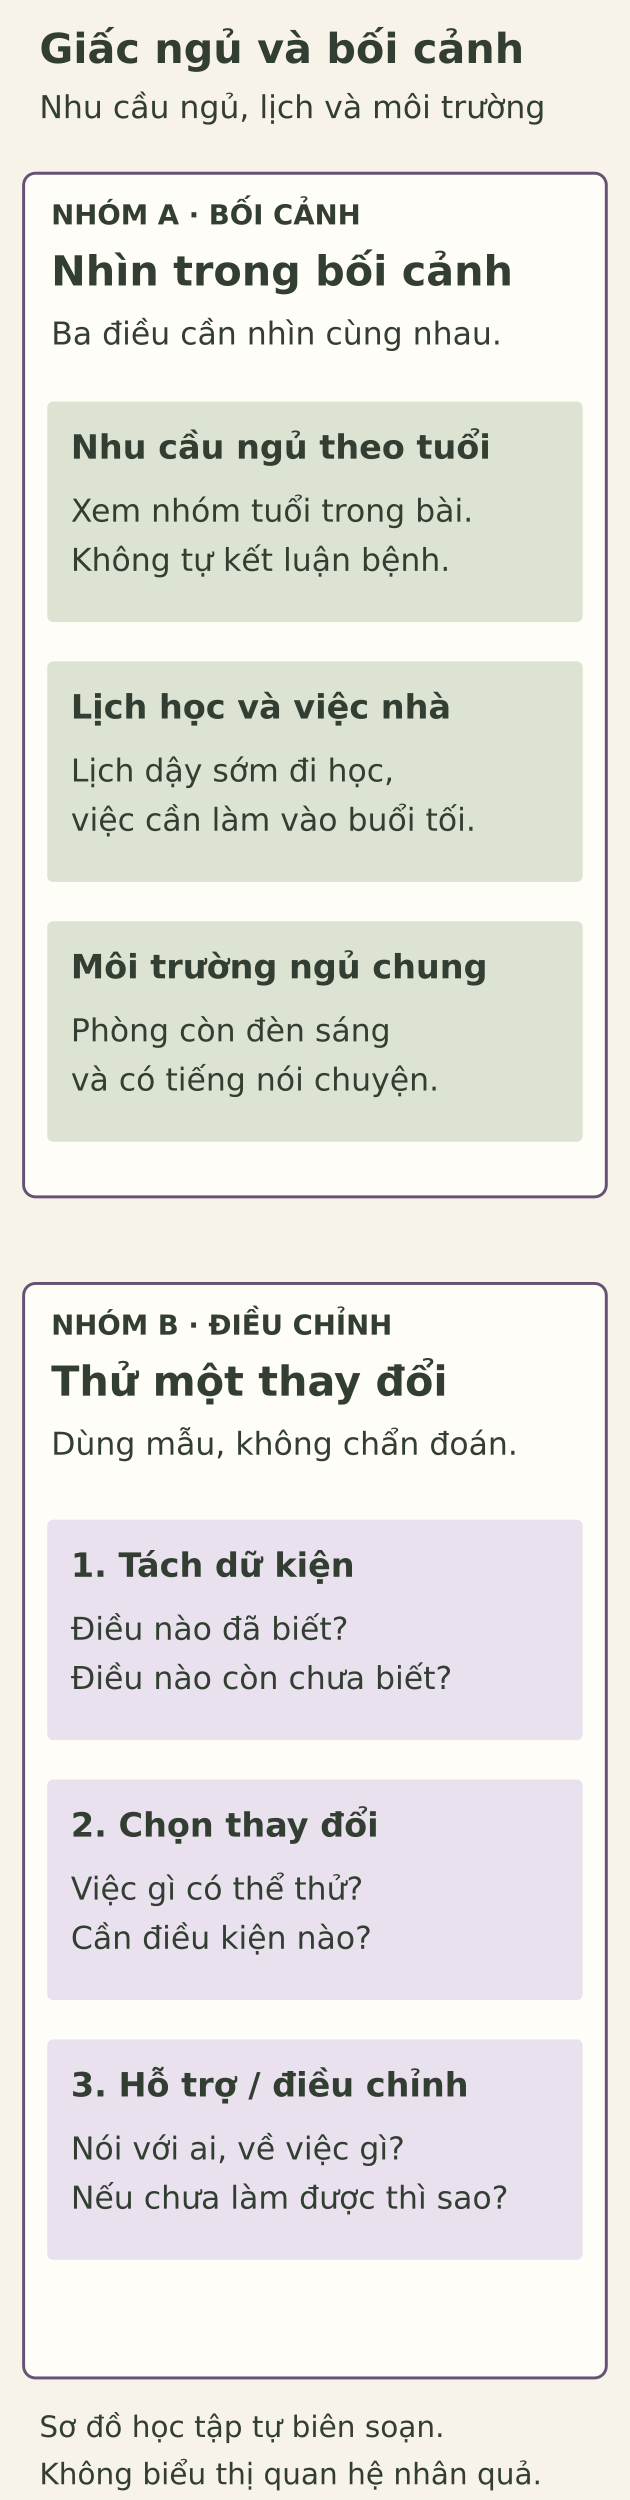
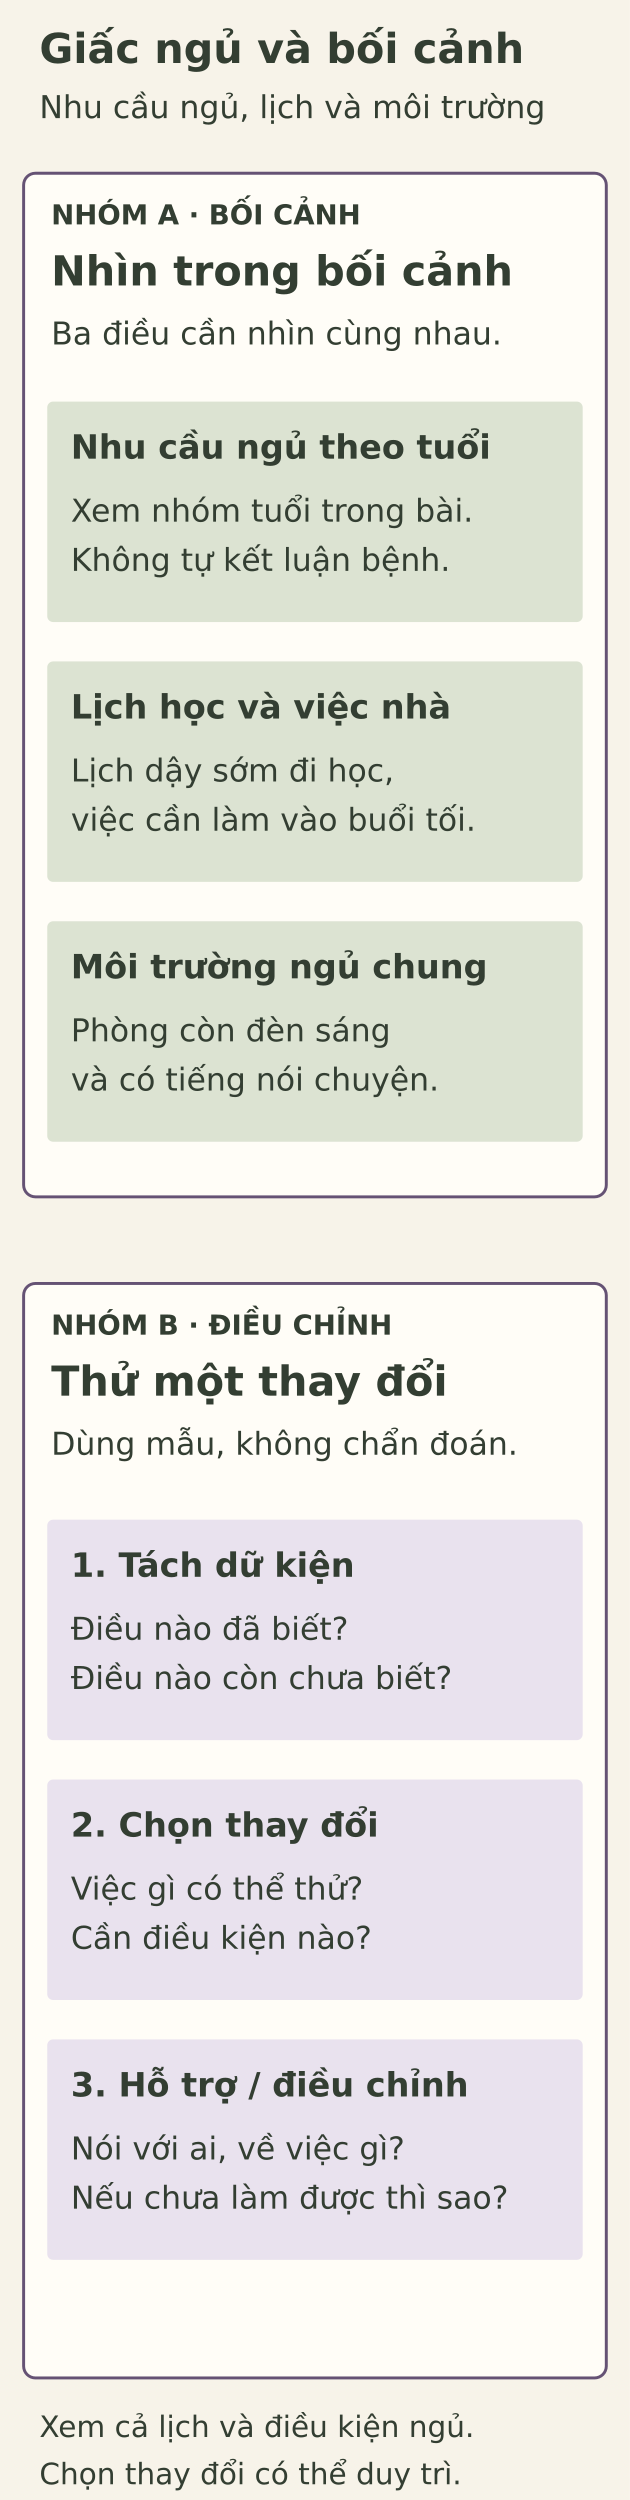
<svg xmlns="http://www.w3.org/2000/svg" width="320" height="1270" viewBox="0 0 320 1270" role="img" aria-labelledby="title desc">
  <rect width="320" height="1270" fill="#f7f3e9" />
  <g fill="#333e32" font-family="DejaVu Sans, sans-serif">
    <text x="20" y="32" font-size="21" font-weight="bold">Giấc ngủ và bối cảnh</text>
    <text x="20" y="60" font-size="16">Nhu cầu ngủ, lịch và môi trường</text>
    <g id="context" role="group" aria-labelledby="context-heading">
      <rect class="group-frame" x="12" y="88" width="296" height="520" rx="6" fill="#fffdf7" stroke="#655274" stroke-width="1.5" />
      <text x="26" y="114" font-size="14" font-weight="bold">NHÓM A · BỐI CẢNH</text>
      <text id="context-heading" x="26" y="145" font-size="21" font-weight="bold">Nhìn trong bối cảnh</text>
      <text x="26" y="175" font-size="16">Ba điều cần nhìn cùng nhau.</text>
      <rect class="content-card" x="24" y="204" width="272" height="112" rx="3" fill="#dce3d2" />
      <text x="36" y="233" font-size="17" font-weight="bold">Nhu cầu ngủ theo tuổi</text>
      <text x="36" y="265" font-size="16">Xem nhóm tuổi trong bài.</text>
      <text x="36" y="290" font-size="16">Không tự kết luận bệnh.</text>
      <rect class="content-card" x="24" y="336" width="272" height="112" rx="3" fill="#dce3d2" />
      <text x="36" y="365" font-size="17" font-weight="bold">Lịch học và việc nhà</text>
      <text x="36" y="397" font-size="16">Lịch dậy sớm đi học,</text>
      <text x="36" y="422" font-size="16">việc cần làm vào buổi tối.</text>
      <rect class="content-card" x="24" y="468" width="272" height="112" rx="3" fill="#dce3d2" />
      <text x="36" y="497" font-size="17" font-weight="bold">Môi trường ngủ chung</text>
      <text x="36" y="529" font-size="16">Phòng còn đèn sáng</text>
      <text x="36" y="554" font-size="16">và có tiếng nói chuyện.</text>
    </g>
    <g id="activity" role="group" aria-labelledby="activity-heading">
      <rect class="group-frame" x="12" y="652" width="296" height="556" rx="6" fill="#fffdf7" stroke="#655274" stroke-width="1.5" />
      <text x="26" y="678" font-size="14" font-weight="bold">NHÓM B · ĐIỀU CHỈNH</text>
      <text id="activity-heading" x="26" y="709" font-size="21" font-weight="bold">Thử một thay đổi</text>
      <text x="26" y="739" font-size="16">Dùng mẫu, không chẩn đoán.</text>
      <rect class="content-card" x="24" y="772" width="272" height="112" rx="3" fill="#e9e2ee" />
      <text x="36" y="801" font-size="17" font-weight="bold">1. Tách dữ kiện</text>
      <text x="36" y="833" font-size="16">Điều nào đã biết?</text>
      <text x="36" y="858" font-size="16">Điều nào còn chưa biết?</text>
      <rect class="content-card" x="24" y="904" width="272" height="112" rx="3" fill="#e9e2ee" />
      <text x="36" y="933" font-size="17" font-weight="bold">2. Chọn thay đổi</text>
      <text x="36" y="965" font-size="16">Việc gì có thể thử?</text>
      <text x="36" y="990" font-size="16">Cần điều kiện nào?</text>
      <rect class="content-card" x="24" y="1036" width="272" height="112" rx="3" fill="#e9e2ee" />
      <text x="36" y="1065" font-size="17" font-weight="bold">3. Hỗ trợ / điều chỉnh</text>
      <text x="36" y="1097" font-size="16">Nói với ai, về việc gì?</text>
      <text x="36" y="1122" font-size="16">Nếu chưa làm được thì sao?</text>
    </g>
-     <text x="20" y="1238" font-size="15">Sơ đồ học tập tự biên soạn.</text>
-     <text x="20" y="1262" font-size="15">Không biểu thị quan hệ nhân quả.</text>
+     <text x="20" y="1238" font-size="15">Xem cả lịch và điều kiện ngủ.</text>
+     <text x="20" y="1262" font-size="15">Chọn thay đổi có thể duy trì.</text>
  </g>
</svg>
